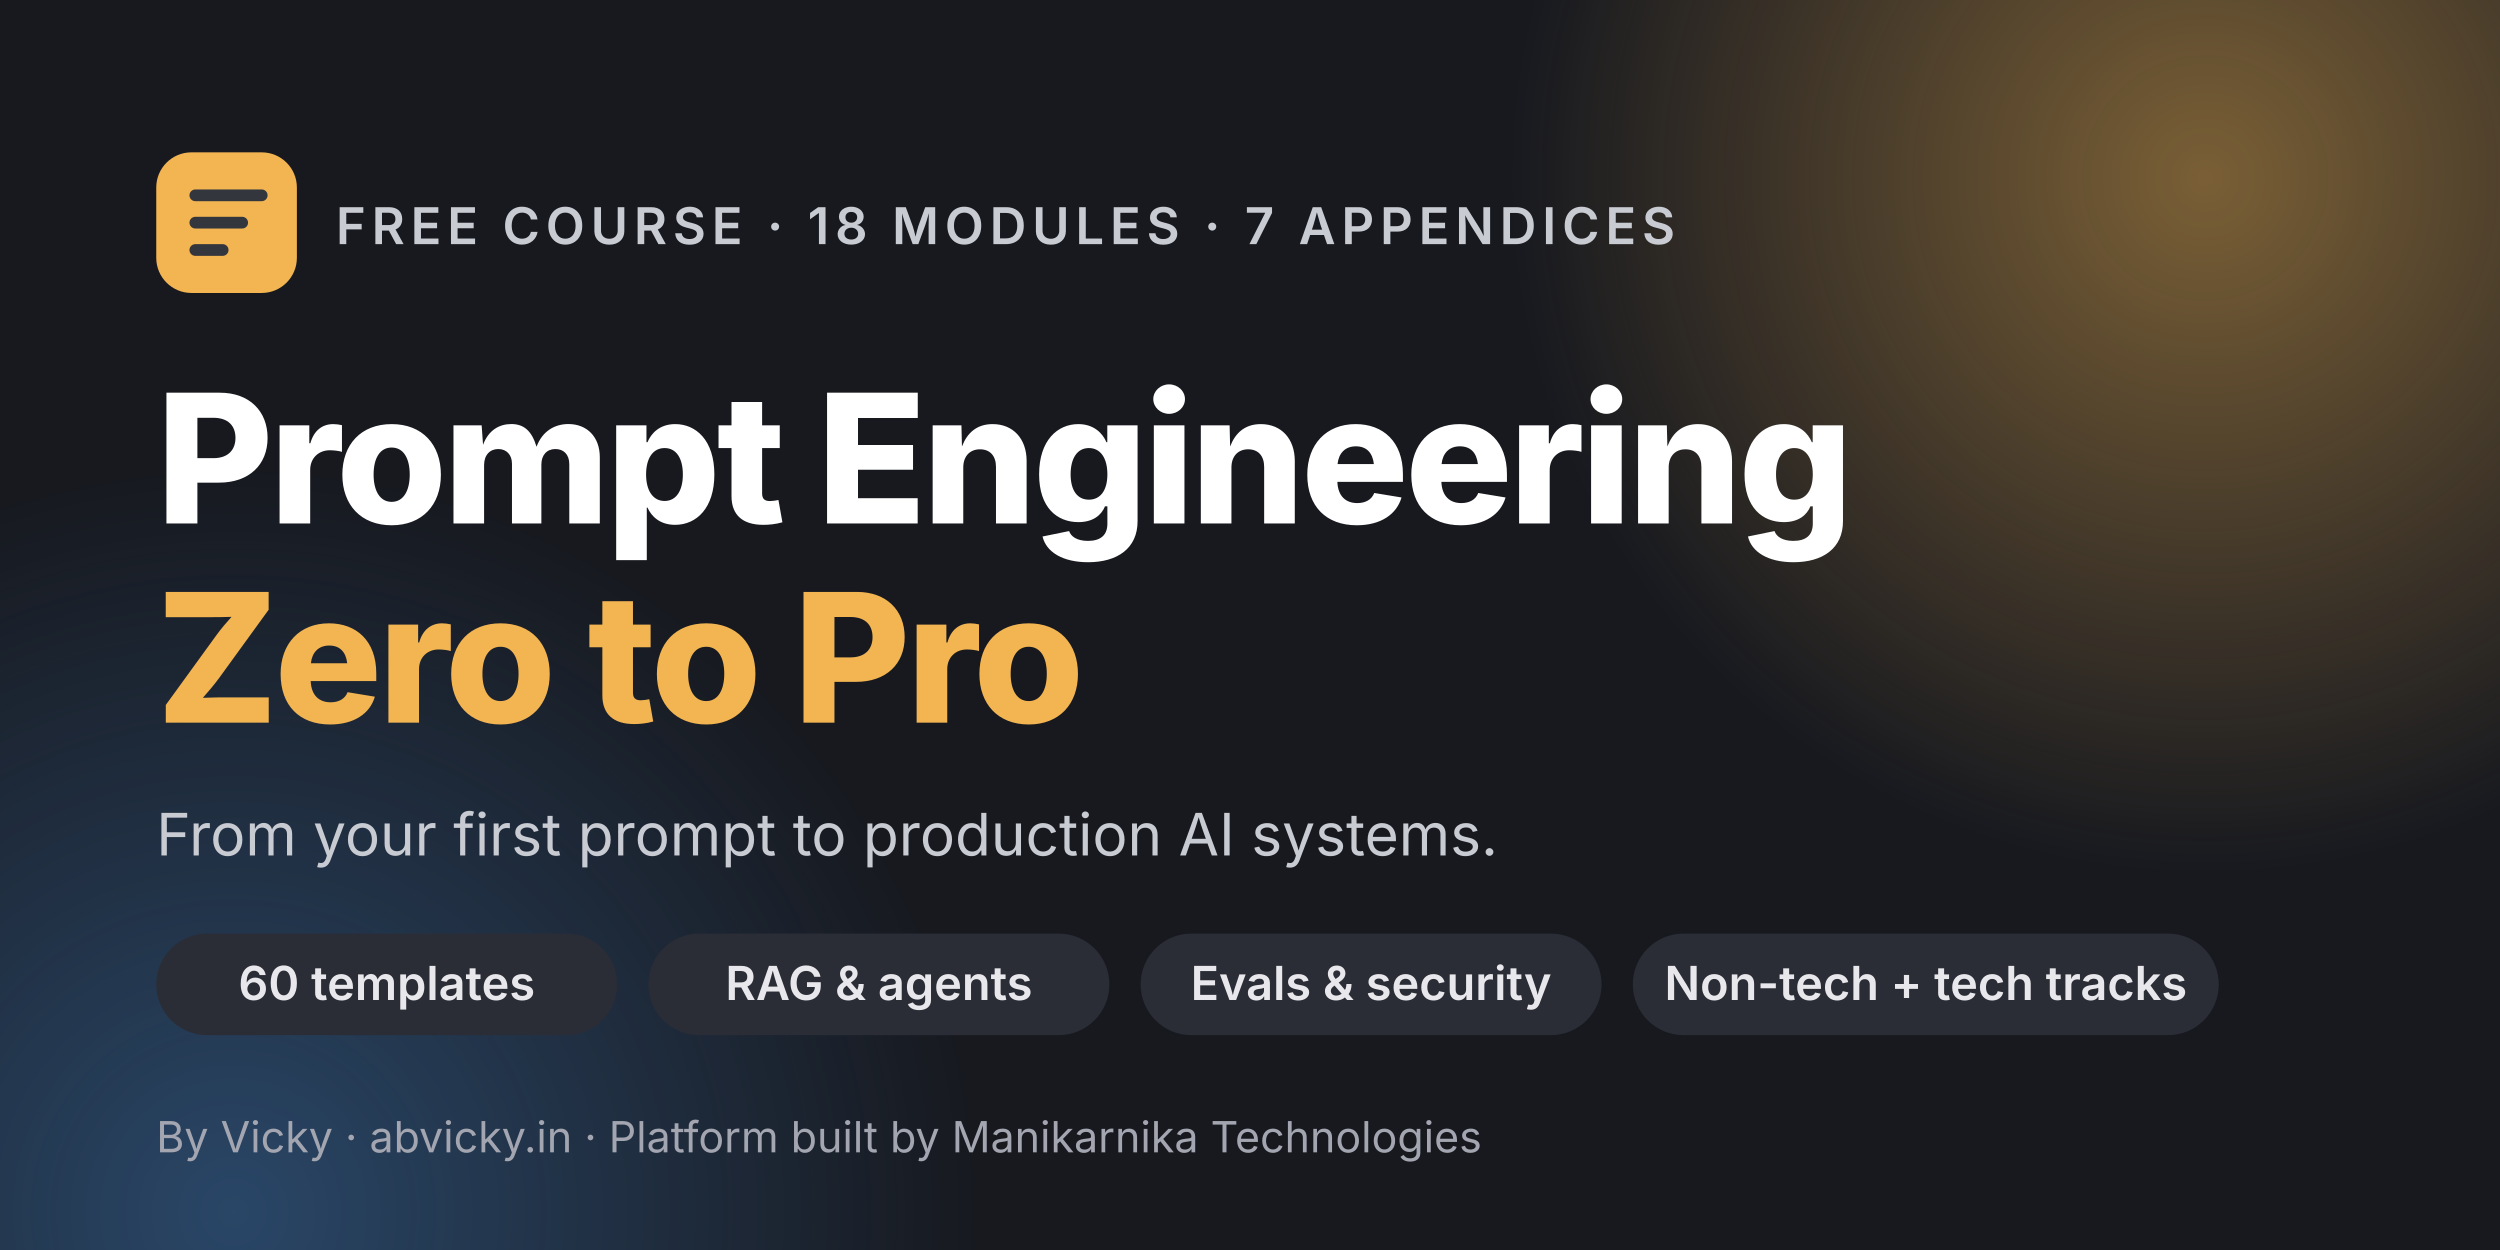
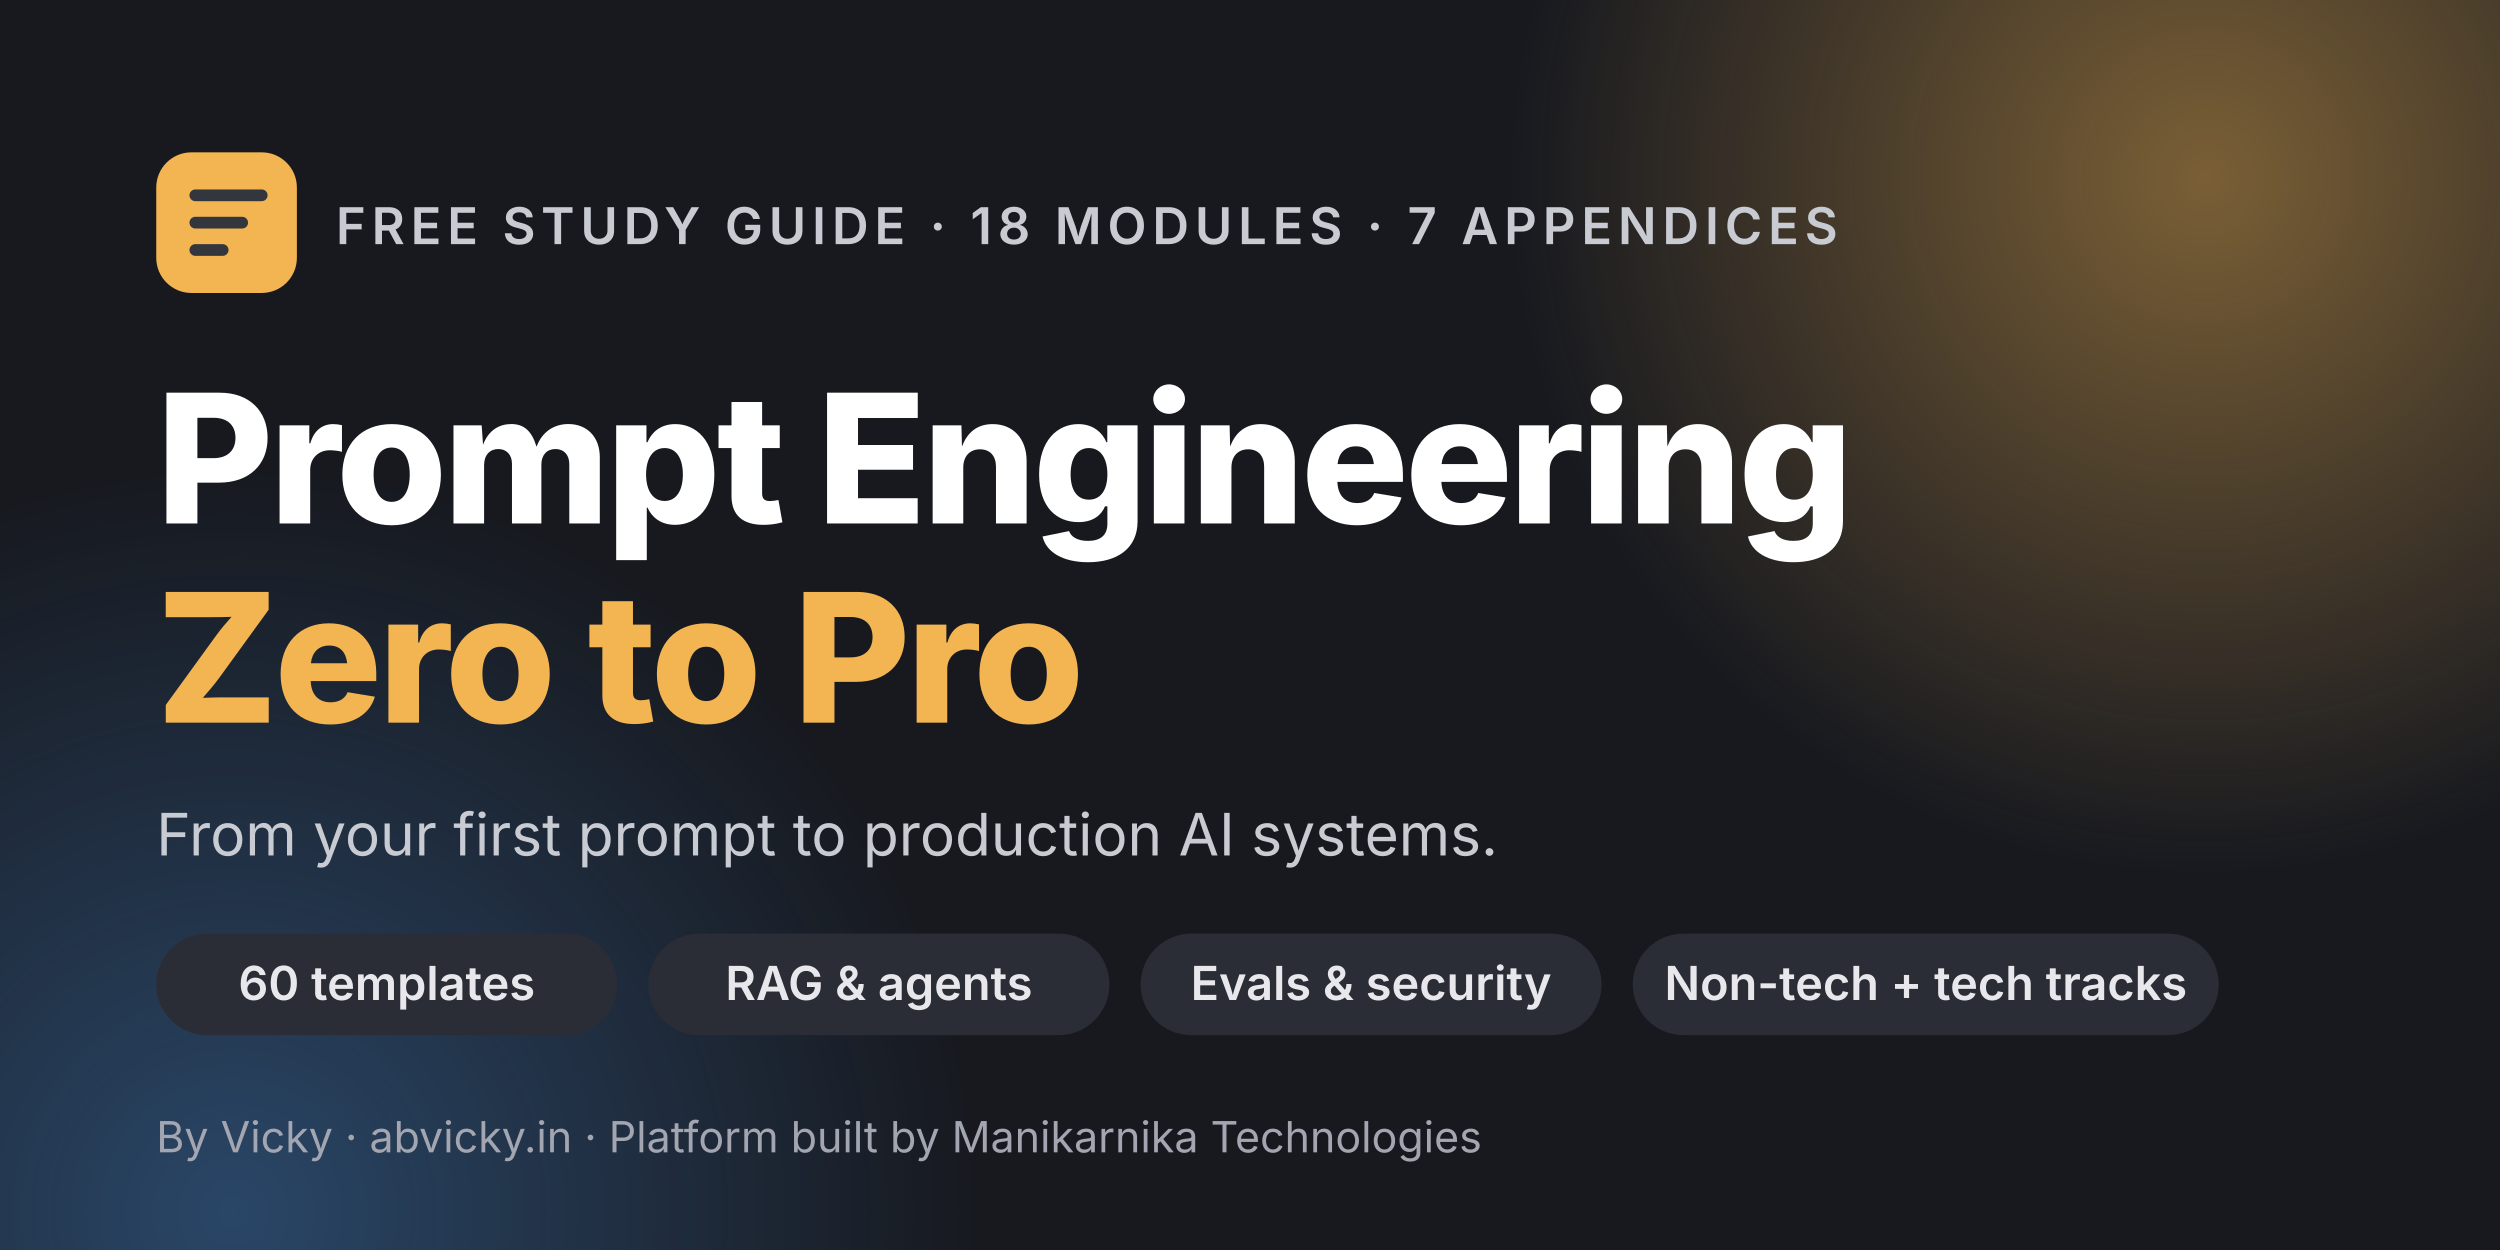
<svg xmlns="http://www.w3.org/2000/svg" width="1280" height="640" viewBox="0 0 1280 640" font-family="Inter, -apple-system, 'Helvetica Neue', Helvetica, Arial, sans-serif">
  <defs>
    <radialGradient id="g1" cx="0.5" cy="0.5" r="0.5">
      <stop offset="0" stop-color="#F3B552" stop-opacity=".45" />
      <stop offset="1" stop-color="#F3B552" stop-opacity="0" />
    </radialGradient>
    <radialGradient id="g2" cx="0.5" cy="0.5" r="0.5">
      <stop offset="0" stop-color="#407EBF" stop-opacity=".45" />
      <stop offset="1" stop-color="#407EBF" stop-opacity="0" />
    </radialGradient>
  </defs>
  <rect width="1280" height="640" fill="#17191F" />
  <circle cx="1130" cy="90" r="360" fill="url(#g1)" />
  <circle cx="120" cy="620" r="380" fill="url(#g2)" />
  <rect x="80" y="78" width="72" height="72" rx="18" fill="#F3B552" />
  <path d="M100 100h34M100 114h24M100 128h14" stroke="#34363D" stroke-width="6" stroke-linecap="round" />
-   <text x="172" y="125" fill="#C9CBD3" font-size="26" font-weight="600" letter-spacing="3">FREE COURSE · 18 MODULES · 7 APPENDICES</text>
+   <text x="172" y="125" fill="#C9CBD3" font-size="26" font-weight="600" letter-spacing="3">FREE STUDY GUIDE · 18 MODULES · 7 APPENDICES</text>
  <text x="80" y="268" fill="#FFFFFF" font-size="92" font-weight="800" letter-spacing="-2">Prompt Engineering</text>
  <text x="80" y="370" fill="#F3B552" font-size="92" font-weight="800" letter-spacing="-2">Zero to Pro</text>
  <text x="80" y="438" fill="#C9CBD3" font-size="30">From your first prompt to production AI systems.</text>
  <g font-size="24" font-weight="600">
    <rect x="80" y="478" width="236" height="52" rx="26" fill="#2A2D36" />
    <text x="198" y="512" fill="#E8E8EC" text-anchor="middle">60 templates</text>
    <rect x="332" y="478" width="236" height="52" rx="26" fill="#2A2D36" />
    <text x="450" y="512" fill="#E8E8EC" text-anchor="middle">RAG &amp; agents</text>
    <rect x="584" y="478" width="236" height="52" rx="26" fill="#2A2D36" />
    <text x="702" y="512" fill="#E8E8EC" text-anchor="middle">Evals &amp; security</text>
    <rect x="836" y="478" width="300" height="52" rx="26" fill="#2A2D36" />
    <text x="986" y="512" fill="#E8E8EC" text-anchor="middle">Non-tech + tech tracks</text>
  </g>
  <text x="80" y="590" fill="#A3A6B0" font-size="22">By Vicky · abvicky.in · Platform built by Manikarnika Technologies</text>
</svg>
